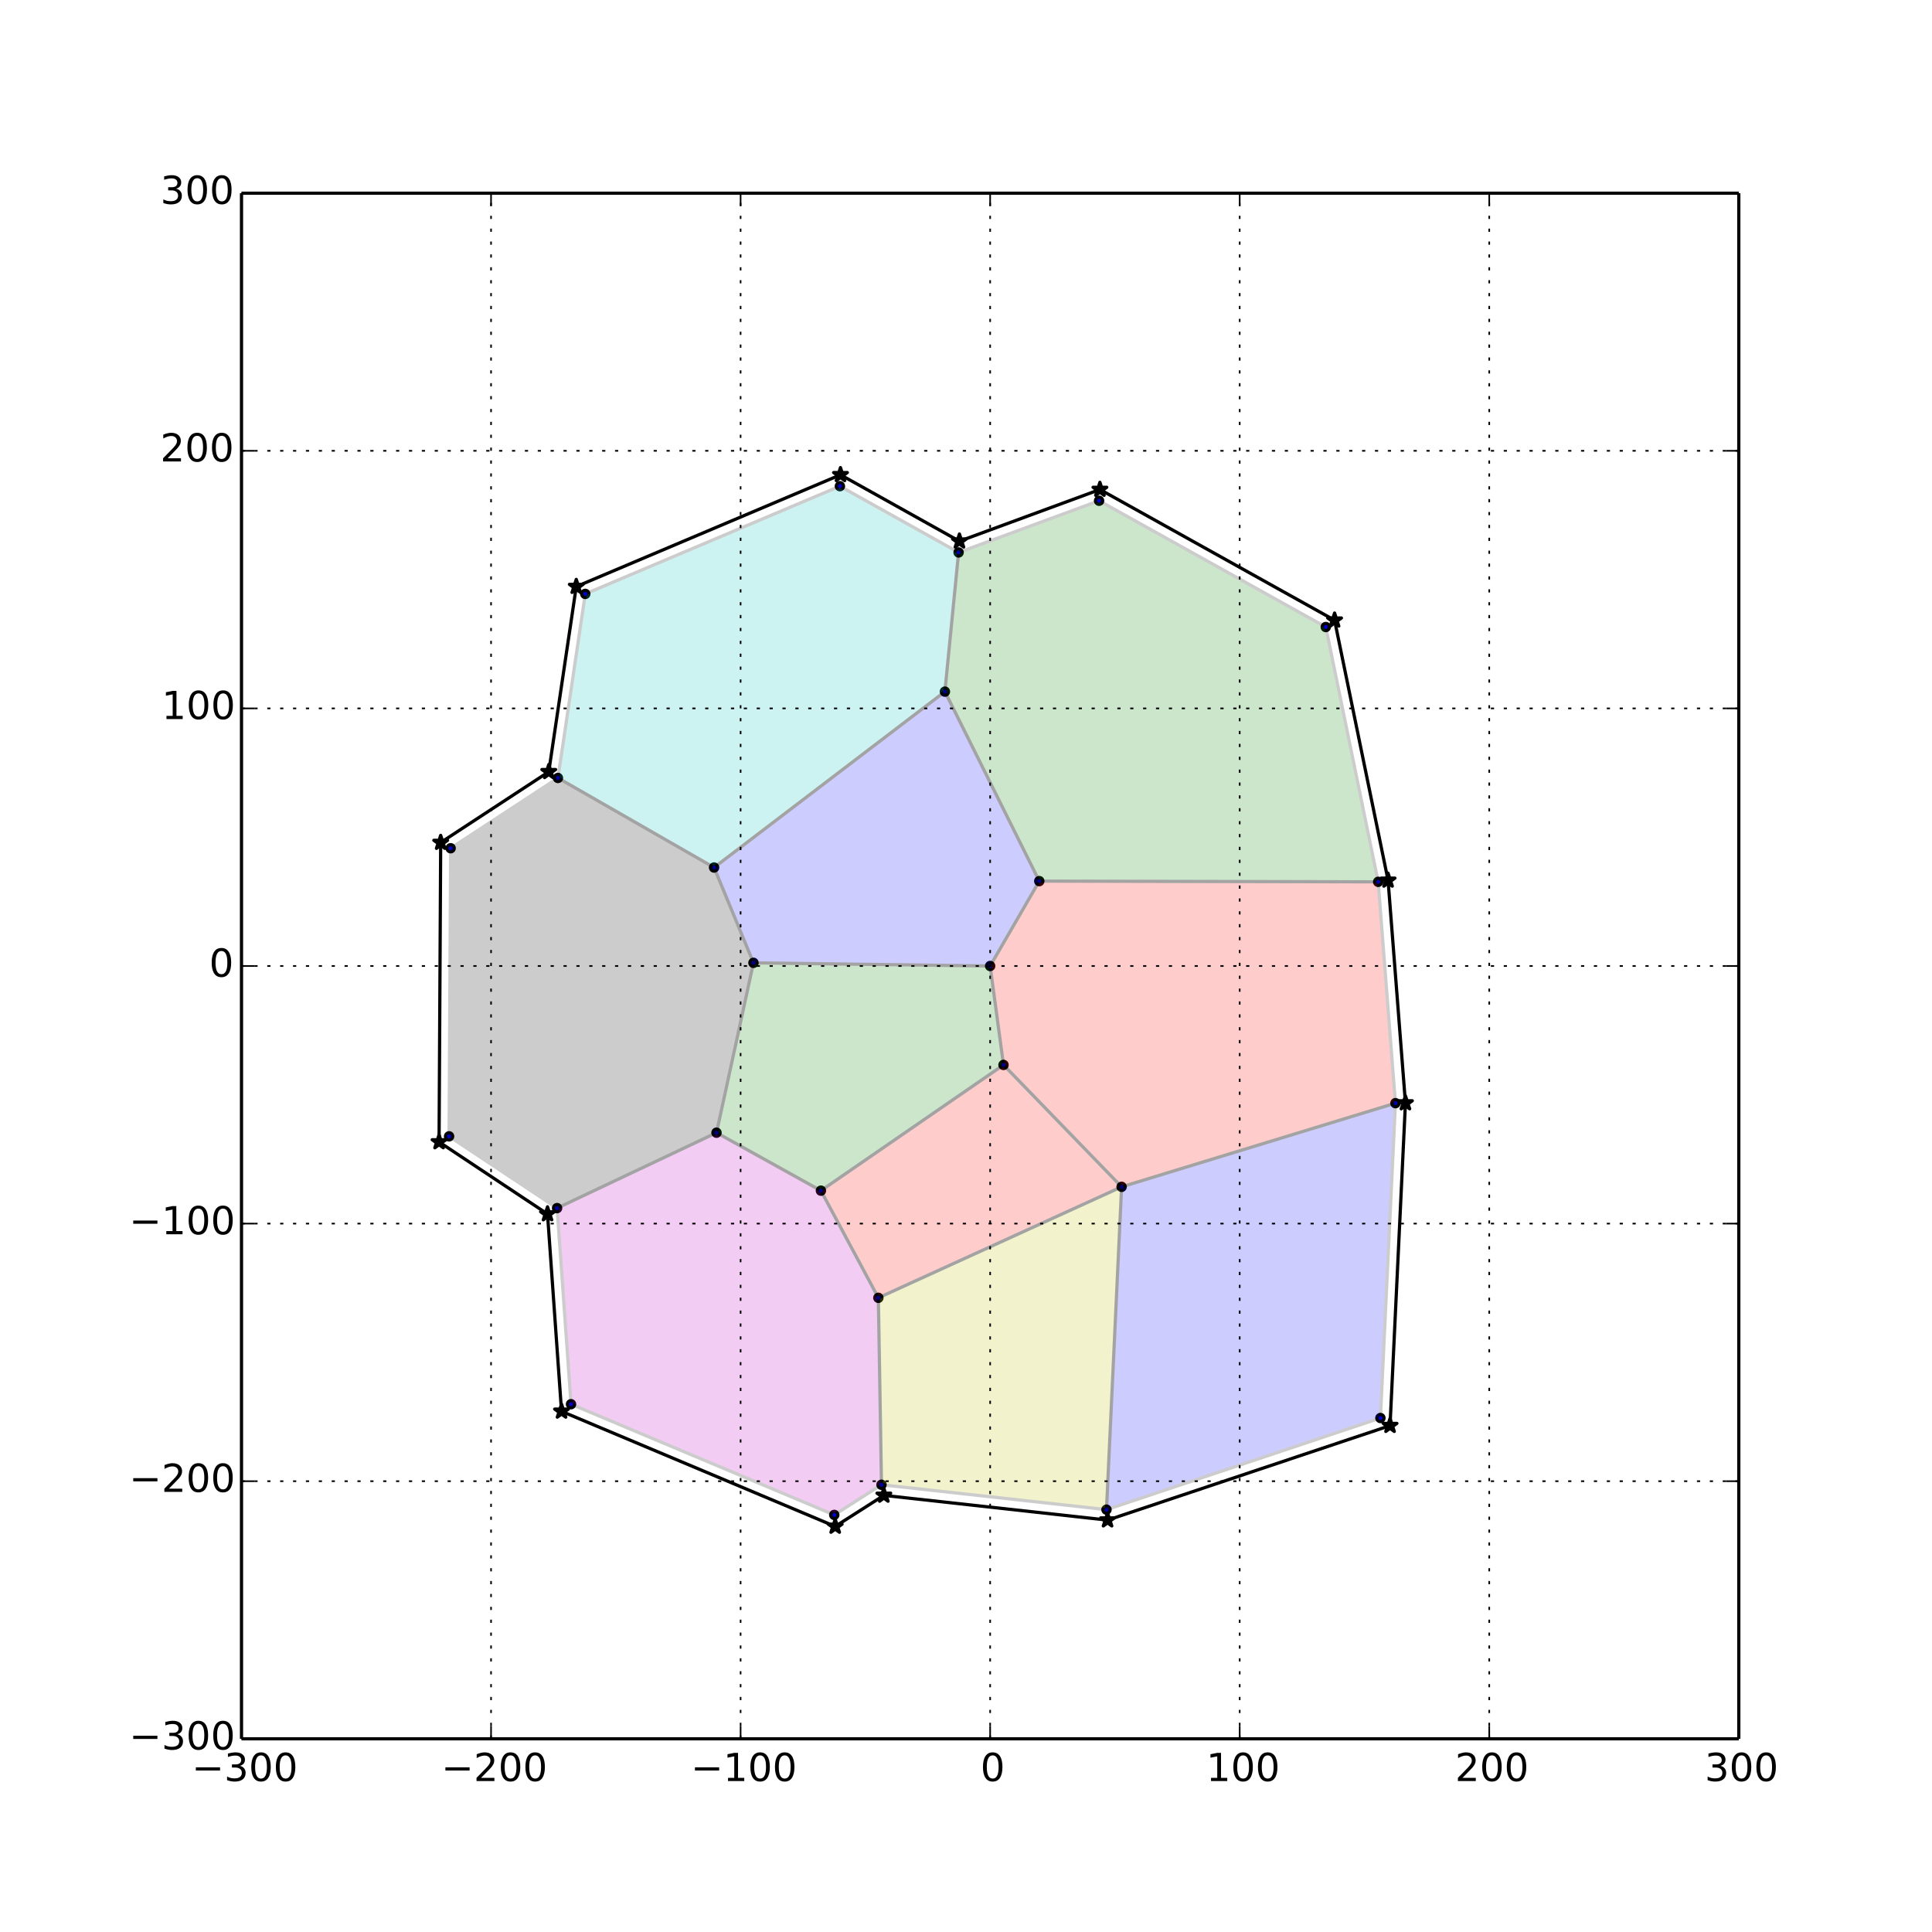
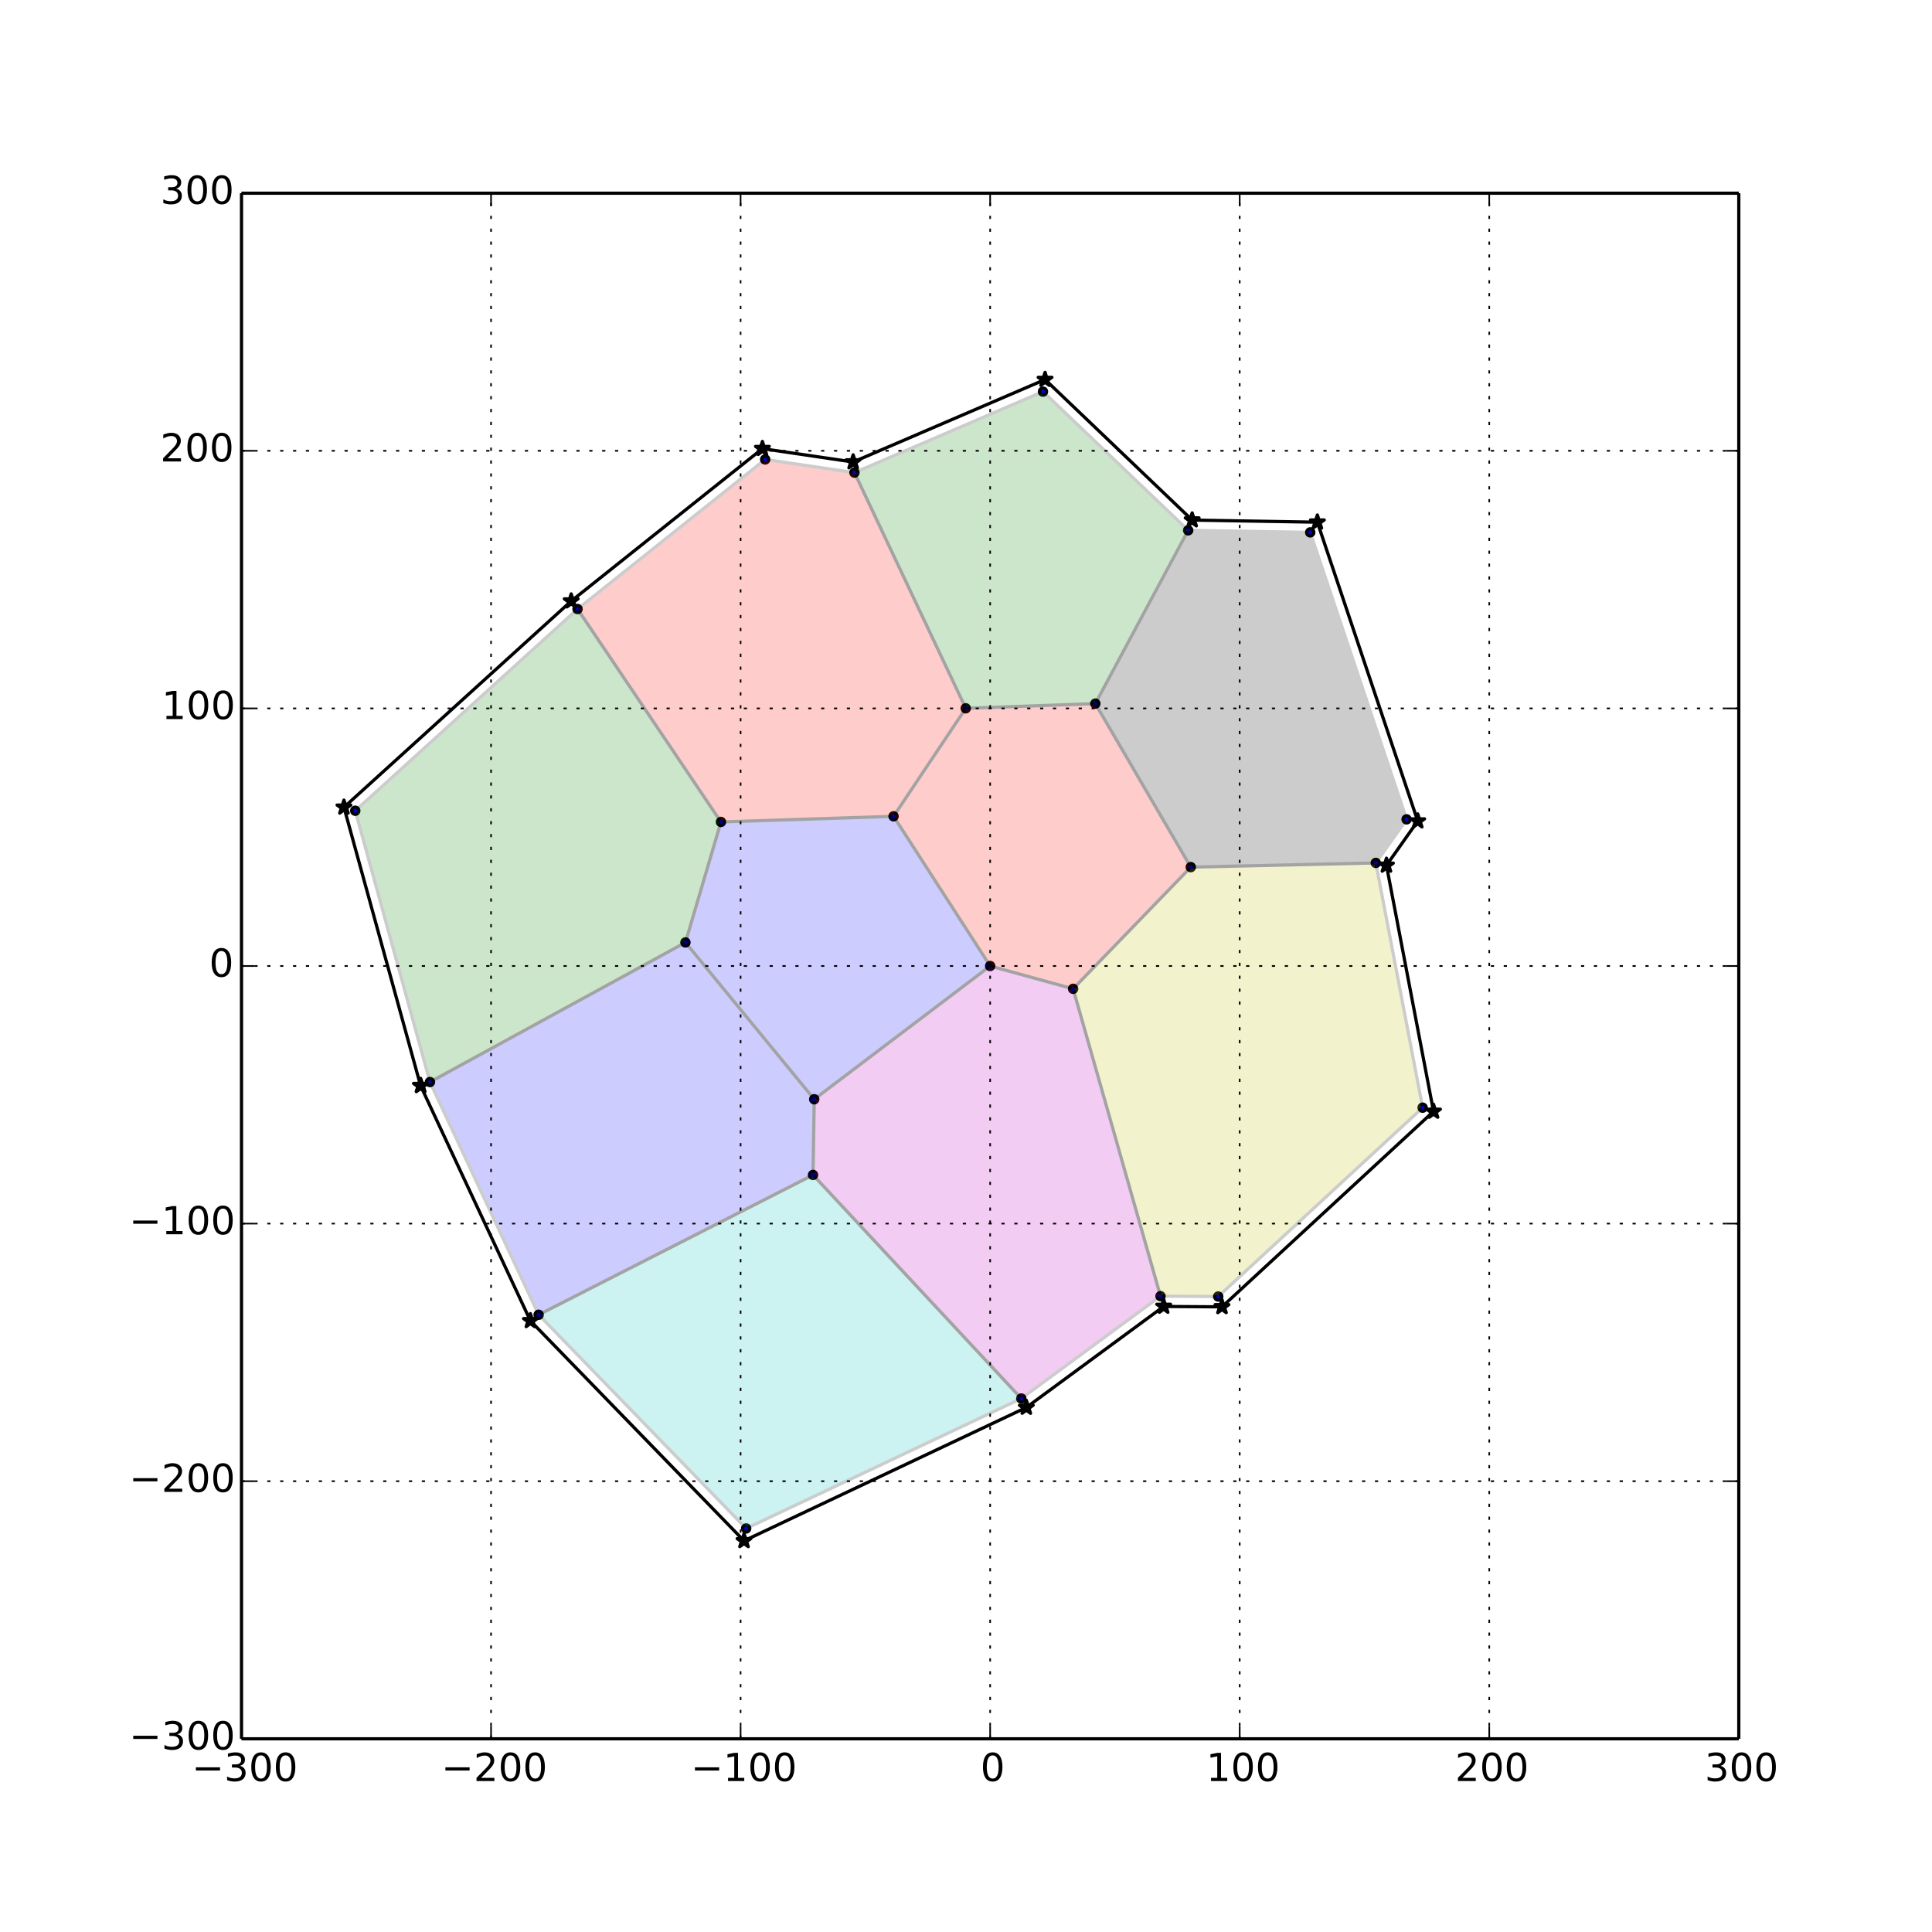
<svg xmlns="http://www.w3.org/2000/svg" xmlns:xlink="http://www.w3.org/1999/xlink" height="600pt" version="1.1" viewBox="0 0 600 600" width="600pt">
  <defs>
    <style type="text/css">
*{stroke-linecap:butt;stroke-linejoin:round;}
  </style>
  </defs>
  <g id="figure_1">
    <g id="patch_1">
      <path d=" M0 600 L600 600 L600 0 L0 0 z " style="fill:#ffffff;" />
    </g>
    <g id="axes_1">
      <g id="patch_2">
        <path d=" M75 540 L540 540 L540 60 L75 60 z " style="fill:#ffffff;" />
      </g>
      <g id="PathCollection_1">
        <defs>
          <path d=" M0 1.118 C0.297 1.118 0.581 1 0.791 0.791 C1 0.581 1.118 0.297 1.118 0 C1.118 -0.297 1 -0.581 0.791 -0.791 C0.581 -1 0.297 -1.118 0 -1.118 C-0.297 -1.118 -0.581 -1 -0.791 -0.791 C-1 -0.581 -1.118 -0.297 -1.118 0 C-1.118 0.297 -1 0.581 -0.791 0.791 C-0.581 1 -0.297 1.118 0 1.118 z " id="C0_0_af07e0942b" />
        </defs>
        <g clip-path="url(#pb27f3bcf95)">
-           <use style="fill:#0000ff;stroke:#000000;" x="259.089" xlink:href="#C0_0_af07e0942b" y="470.469" />
-         </g>
-         <g clip-path="url(#pb27f3bcf95)">
-           <use style="fill:#0000ff;stroke:#000000;" x="433.365" xlink:href="#C0_0_af07e0942b" y="342.598" />
-         </g>
-         <g clip-path="url(#pb27f3bcf95)">
-           <use style="fill:#0000ff;stroke:#000000;" x="222.519" xlink:href="#C0_0_af07e0942b" y="351.769" />
-         </g>
-         <g clip-path="url(#pb27f3bcf95)">
-           <use style="fill:#0000ff;stroke:#000000;" x="428.005" xlink:href="#C0_0_af07e0942b" y="273.862" />
-         </g>
-         <g clip-path="url(#pb27f3bcf95)">
-           <use style="fill:#0000ff;stroke:#000000;" x="254.945" xlink:href="#C0_0_af07e0942b" y="369.77" />
-         </g>
-         <g clip-path="url(#pb27f3bcf95)">
-           <use style="fill:#0000ff;stroke:#000000;" x="272.784" xlink:href="#C0_0_af07e0942b" y="403.048" />
-         </g>
-         <g clip-path="url(#pb27f3bcf95)">
-           <use style="fill:#0000ff;stroke:#000000;" x="260.837" xlink:href="#C0_0_af07e0942b" y="150.984" />
-         </g>
-         <g clip-path="url(#pb27f3bcf95)">
-           <use style="fill:#0000ff;stroke:#000000;" x="297.701" xlink:href="#C0_0_af07e0942b" y="171.568" />
-         </g>
-         <g clip-path="url(#pb27f3bcf95)">
-           <use style="fill:#0000ff;stroke:#000000;" x="177.337" xlink:href="#C0_0_af07e0942b" y="436.086" />
-         </g>
-         <g clip-path="url(#pb27f3bcf95)">
-           <use style="fill:#0000ff;stroke:#000000;" x="139.466" xlink:href="#C0_0_af07e0942b" y="352.903" />
-         </g>
-         <g clip-path="url(#pb27f3bcf95)">
-           <use style="fill:#0000ff;stroke:#000000;" x="173.013" xlink:href="#C0_0_af07e0942b" y="375.189" />
-         </g>
-         <g clip-path="url(#pb27f3bcf95)">
-           <use style="fill:#0000ff;stroke:#000000;" x="273.753" xlink:href="#C0_0_af07e0942b" y="461.107" />
-         </g>
-         <g clip-path="url(#pb27f3bcf95)">
-           <use style="fill:#0000ff;stroke:#000000;" x="348.325" xlink:href="#C0_0_af07e0942b" y="368.584" />
-         </g>
-         <g clip-path="url(#pb27f3bcf95)">
-           <use style="fill:#0000ff;stroke:#000000;" x="428.699" xlink:href="#C0_0_af07e0942b" y="440.376" />
-         </g>
-         <g clip-path="url(#pb27f3bcf95)">
-           <use style="fill:#0000ff;stroke:#000000;" x="343.631" xlink:href="#C0_0_af07e0942b" y="468.833" />
-         </g>
-         <g clip-path="url(#pb27f3bcf95)">
-           <use style="fill:#0000ff;stroke:#000000;" x="311.649" xlink:href="#C0_0_af07e0942b" y="330.719" />
-         </g>
-         <g clip-path="url(#pb27f3bcf95)">
-           <use style="fill:#0000ff;stroke:#000000;" x="341.329" xlink:href="#C0_0_af07e0942b" y="155.512" />
-         </g>
-         <g clip-path="url(#pb27f3bcf95)">
-           <use style="fill:#0000ff;stroke:#000000;" x="411.731" xlink:href="#C0_0_af07e0942b" y="194.73" />
-         </g>
-         <g clip-path="url(#pb27f3bcf95)">
-           <use style="fill:#0000ff;stroke:#000000;" x="181.762" xlink:href="#C0_0_af07e0942b" y="184.443" />
-         </g>
-         <g clip-path="url(#pb27f3bcf95)">
-           <use style="fill:#0000ff;stroke:#000000;" x="139.949" xlink:href="#C0_0_af07e0942b" y="263.427" />
-         </g>
-         <g clip-path="url(#pb27f3bcf95)">
-           <use style="fill:#0000ff;stroke:#000000;" x="173.275" xlink:href="#C0_0_af07e0942b" y="241.601" />
-         </g>
-         <g clip-path="url(#pb27f3bcf95)">
-           <use style="fill:#0000ff;stroke:#000000;" x="293.45" xlink:href="#C0_0_af07e0942b" y="214.794" />
+           <use style="fill:#0000ff;stroke:#000000;" x="441.81" xlink:href="#C0_0_af07e0942b" y="343.997" />
+         </g>
+         <g clip-path="url(#pb27f3bcf95)">
+           <use style="fill:#0000ff;stroke:#000000;" x="133.526" xlink:href="#C0_0_af07e0942b" y="336.033" />
+         </g>
+         <g clip-path="url(#pb27f3bcf95)">
+           <use style="fill:#0000ff;stroke:#000000;" x="212.87" xlink:href="#C0_0_af07e0942b" y="292.686" />
+         </g>
+         <g clip-path="url(#pb27f3bcf95)">
+           <use style="fill:#0000ff;stroke:#000000;" x="223.895" xlink:href="#C0_0_af07e0942b" y="255.262" />
+         </g>
+         <g clip-path="url(#pb27f3bcf95)">
+           <use style="fill:#0000ff;stroke:#000000;" x="231.724" xlink:href="#C0_0_af07e0942b" y="474.681" />
+         </g>
+         <g clip-path="url(#pb27f3bcf95)">
+           <use style="fill:#0000ff;stroke:#000000;" x="167.283" xlink:href="#C0_0_af07e0942b" y="408.308" />
+         </g>
+         <g clip-path="url(#pb27f3bcf95)">
+           <use style="fill:#0000ff;stroke:#000000;" x="299.924" xlink:href="#C0_0_af07e0942b" y="219.974" />
+         </g>
+         <g clip-path="url(#pb27f3bcf95)">
+           <use style="fill:#0000ff;stroke:#000000;" x="378.328" xlink:href="#C0_0_af07e0942b" y="402.645" />
+         </g>
+         <g clip-path="url(#pb27f3bcf95)">
+           <use style="fill:#0000ff;stroke:#000000;" x="317.175" xlink:href="#C0_0_af07e0942b" y="434.317" />
+         </g>
+         <g clip-path="url(#pb27f3bcf95)">
+           <use style="fill:#0000ff;stroke:#000000;" x="427.271" xlink:href="#C0_0_af07e0942b" y="267.989" />
+         </g>
+         <g clip-path="url(#pb27f3bcf95)">
+           <use style="fill:#0000ff;stroke:#000000;" x="110.334" xlink:href="#C0_0_af07e0942b" y="251.777" />
+         </g>
+         <g clip-path="url(#pb27f3bcf95)">
+           <use style="fill:#0000ff;stroke:#000000;" x="179.361" xlink:href="#C0_0_af07e0942b" y="189.143" />
+         </g>
+         <g clip-path="url(#pb27f3bcf95)">
+           <use style="fill:#0000ff;stroke:#000000;" x="360.401" xlink:href="#C0_0_af07e0942b" y="402.525" />
+         </g>
+         <g clip-path="url(#pb27f3bcf95)">
+           <use style="fill:#0000ff;stroke:#000000;" x="277.503" xlink:href="#C0_0_af07e0942b" y="253.512" />
+         </g>
+         <g clip-path="url(#pb27f3bcf95)">
+           <use style="fill:#0000ff;stroke:#000000;" x="252.863" xlink:href="#C0_0_af07e0942b" y="341.382" />
+         </g>
+         <g clip-path="url(#pb27f3bcf95)">
+           <use style="fill:#0000ff;stroke:#000000;" x="252.493" xlink:href="#C0_0_af07e0942b" y="364.887" />
+         </g>
+         <g clip-path="url(#pb27f3bcf95)">
+           <use style="fill:#0000ff;stroke:#000000;" x="436.83" xlink:href="#C0_0_af07e0942b" y="254.458" />
+         </g>
+         <g clip-path="url(#pb27f3bcf95)">
+           <use style="fill:#0000ff;stroke:#000000;" x="406.902" xlink:href="#C0_0_af07e0942b" y="165.334" />
+         </g>
+         <g clip-path="url(#pb27f3bcf95)">
+           <use style="fill:#0000ff;stroke:#000000;" x="369.808" xlink:href="#C0_0_af07e0942b" y="269.295" />
        </g>
        <g clip-path="url(#pb27f3bcf95)">
          <use style="fill:#0000ff;stroke:#000000;" x="307.5" xlink:href="#C0_0_af07e0942b" y="300.0" />
        </g>
        <g clip-path="url(#pb27f3bcf95)">
-           <use style="fill:#0000ff;stroke:#000000;" x="322.756" xlink:href="#C0_0_af07e0942b" y="273.638" />
-         </g>
-         <g clip-path="url(#pb27f3bcf95)">
-           <use style="fill:#0000ff;stroke:#000000;" x="233.995" xlink:href="#C0_0_af07e0942b" y="299.017" />
-         </g>
-         <g clip-path="url(#pb27f3bcf95)">
-           <use style="fill:#0000ff;stroke:#000000;" x="221.764" xlink:href="#C0_0_af07e0942b" y="269.417" />
+           <use style="fill:#0000ff;stroke:#000000;" x="333.264" xlink:href="#C0_0_af07e0942b" y="307.081" />
+         </g>
+         <g clip-path="url(#pb27f3bcf95)">
+           <use style="fill:#0000ff;stroke:#000000;" x="323.907" xlink:href="#C0_0_af07e0942b" y="121.616" />
+         </g>
+         <g clip-path="url(#pb27f3bcf95)">
+           <use style="fill:#0000ff;stroke:#000000;" x="368.999" xlink:href="#C0_0_af07e0942b" y="164.696" />
+         </g>
+         <g clip-path="url(#pb27f3bcf95)">
+           <use style="fill:#0000ff;stroke:#000000;" x="340.165" xlink:href="#C0_0_af07e0942b" y="218.513" />
+         </g>
+         <g clip-path="url(#pb27f3bcf95)">
+           <use style="fill:#0000ff;stroke:#000000;" x="237.629" xlink:href="#C0_0_af07e0942b" y="142.687" />
+         </g>
+         <g clip-path="url(#pb27f3bcf95)">
+           <use style="fill:#0000ff;stroke:#000000;" x="265.356" xlink:href="#C0_0_af07e0942b" y="146.775" />
        </g>
      </g>
      <g id="PathCollection_2">
        <defs>
          <path d=" M1.3692e-16 -2.236 L-0.502 -0.691 L-2.127 -0.691 L-0.812 0.264 L-1.314 1.809 L-1.56896e-16 0.854 L1.314 1.809 L0.812 0.264 L2.127 -0.691 L0.502 -0.691 z " id="C1_0_39d883b677" />
        </defs>
        <g clip-path="url(#pb27f3bcf95)">
-           <use style="fill:#0000ff;stroke:#000000;" x="261.02" xlink:href="#C1_0_39d883b677" y="147.448" />
-         </g>
-         <g clip-path="url(#pb27f3bcf95)">
-           <use style="fill:#0000ff;stroke:#000000;" x="178.963" xlink:href="#C1_0_39d883b677" y="182.169" />
-         </g>
-         <g clip-path="url(#pb27f3bcf95)">
-           <use style="fill:#0000ff;stroke:#000000;" x="170.424" xlink:href="#C1_0_39d883b677" y="239.678" />
-         </g>
-         <g clip-path="url(#pb27f3bcf95)">
-           <use style="fill:#0000ff;stroke:#000000;" x="136.858" xlink:href="#C1_0_39d883b677" y="261.661" />
-         </g>
-         <g clip-path="url(#pb27f3bcf95)">
-           <use style="fill:#0000ff;stroke:#000000;" x="136.357" xlink:href="#C1_0_39d883b677" y="354.643" />
-         </g>
-         <g clip-path="url(#pb27f3bcf95)">
-           <use style="fill:#0000ff;stroke:#000000;" x="170.035" xlink:href="#C1_0_39d883b677" y="377.015" />
-         </g>
-         <g clip-path="url(#pb27f3bcf95)">
-           <use style="fill:#0000ff;stroke:#000000;" x="174.386" xlink:href="#C1_0_39d883b677" y="438.3" />
-         </g>
-         <g clip-path="url(#pb27f3bcf95)">
-           <use style="fill:#0000ff;stroke:#000000;" x="259.379" xlink:href="#C1_0_39d883b677" y="474.046" />
-         </g>
-         <g clip-path="url(#pb27f3bcf95)">
-           <use style="fill:#0000ff;stroke:#000000;" x="274.48" xlink:href="#C1_0_39d883b677" y="464.406" />
-         </g>
-         <g clip-path="url(#pb27f3bcf95)">
-           <use style="fill:#0000ff;stroke:#000000;" x="343.958" xlink:href="#C1_0_39d883b677" y="472.087" />
-         </g>
-         <g clip-path="url(#pb27f3bcf95)">
-           <use style="fill:#0000ff;stroke:#000000;" x="431.69" xlink:href="#C1_0_39d883b677" y="442.739" />
-         </g>
-         <g clip-path="url(#pb27f3bcf95)">
-           <use style="fill:#0000ff;stroke:#000000;" x="436.471" xlink:href="#C1_0_39d883b677" y="342.548" />
-         </g>
-         <g clip-path="url(#pb27f3bcf95)">
-           <use style="fill:#0000ff;stroke:#000000;" x="431.079" xlink:href="#C1_0_39d883b677" y="273.399" />
-         </g>
-         <g clip-path="url(#pb27f3bcf95)">
-           <use style="fill:#0000ff;stroke:#000000;" x="414.466" xlink:href="#C1_0_39d883b677" y="192.617" />
-         </g>
-         <g clip-path="url(#pb27f3bcf95)">
-           <use style="fill:#0000ff;stroke:#000000;" x="341.587" xlink:href="#C1_0_39d883b677" y="152.02" />
-         </g>
-         <g clip-path="url(#pb27f3bcf95)">
-           <use style="fill:#0000ff;stroke:#000000;" x="297.961" xlink:href="#C1_0_39d883b677" y="168.075" />
+           <use style="fill:#0000ff;stroke:#000000;" x="130.617" xlink:href="#C1_0_39d883b677" y="337.174" />
+         </g>
+         <g clip-path="url(#pb27f3bcf95)">
+           <use style="fill:#0000ff;stroke:#000000;" x="164.72" xlink:href="#C1_0_39d883b677" y="410.188" />
+         </g>
+         <g clip-path="url(#pb27f3bcf95)">
+           <use style="fill:#0000ff;stroke:#000000;" x="231.058" xlink:href="#C1_0_39d883b677" y="478.515" />
+         </g>
+         <g clip-path="url(#pb27f3bcf95)">
+           <use style="fill:#0000ff;stroke:#000000;" x="318.733" xlink:href="#C1_0_39d883b677" y="437.1" />
+         </g>
+         <g clip-path="url(#pb27f3bcf95)">
+           <use style="fill:#0000ff;stroke:#000000;" x="361.383" xlink:href="#C1_0_39d883b677" y="405.732" />
+         </g>
+         <g clip-path="url(#pb27f3bcf95)">
+           <use style="fill:#0000ff;stroke:#000000;" x="379.504" xlink:href="#C1_0_39d883b677" y="405.853" />
+         </g>
+         <g clip-path="url(#pb27f3bcf95)">
+           <use style="fill:#0000ff;stroke:#000000;" x="445.193" xlink:href="#C1_0_39d883b677" y="345.166" />
+         </g>
+         <g clip-path="url(#pb27f3bcf95)">
+           <use style="fill:#0000ff;stroke:#000000;" x="430.576" xlink:href="#C1_0_39d883b677" y="268.743" />
+         </g>
+         <g clip-path="url(#pb27f3bcf95)">
+           <use style="fill:#0000ff;stroke:#000000;" x="440.291" xlink:href="#C1_0_39d883b677" y="254.992" />
+         </g>
+         <g clip-path="url(#pb27f3bcf95)">
+           <use style="fill:#0000ff;stroke:#000000;" x="409.121" xlink:href="#C1_0_39d883b677" y="162.171" />
+         </g>
+         <g clip-path="url(#pb27f3bcf95)">
+           <use style="fill:#0000ff;stroke:#000000;" x="370.235" xlink:href="#C1_0_39d883b677" y="161.516" />
+         </g>
+         <g clip-path="url(#pb27f3bcf95)">
+           <use style="fill:#0000ff;stroke:#000000;" x="324.552" xlink:href="#C1_0_39d883b677" y="117.872" />
+         </g>
+         <g clip-path="url(#pb27f3bcf95)">
+           <use style="fill:#0000ff;stroke:#000000;" x="264.951" xlink:href="#C1_0_39d883b677" y="143.483" />
+         </g>
+         <g clip-path="url(#pb27f3bcf95)">
+           <use style="fill:#0000ff;stroke:#000000;" x="236.771" xlink:href="#C1_0_39d883b677" y="139.328" />
+         </g>
+         <g clip-path="url(#pb27f3bcf95)">
+           <use style="fill:#0000ff;stroke:#000000;" x="177.388" xlink:href="#C1_0_39d883b677" y="186.673" />
+         </g>
+         <g clip-path="url(#pb27f3bcf95)">
+           <use style="fill:#0000ff;stroke:#000000;" x="106.817" xlink:href="#C1_0_39d883b677" y="250.708" />
+         </g>
+         <g clip-path="url(#pb27f3bcf95)">
+           <use style="fill:#0000ff;stroke:#000000;" x="130.617" xlink:href="#C1_0_39d883b677" y="337.174" />
        </g>
      </g>
      <g id="patch_3">
-         <path clip-path="url(#pb27f3bcf95)" d=" M428.699 440.376 L433.365 342.598 L348.325 368.584 L343.631 468.833 z " style="fill:#0000ff;opacity:0.2;stroke:#000000;" />
+         <path clip-path="url(#pb27f3bcf95)" d=" M223.895 255.262 L212.87 292.686 L252.863 341.382 L307.5 300 L277.503 253.512 z " style="fill:#0000ff;opacity:0.2;stroke:#000000;" />
      </g>
      <g id="patch_4">
-         <path clip-path="url(#pb27f3bcf95)" d=" M322.756 273.638 L428.005 273.862 L411.731 194.73 L341.329 155.512 L297.701 171.568 L293.45 214.794 z " style="fill:#008000;opacity:0.2;stroke:#000000;" />
+         <path clip-path="url(#pb27f3bcf95)" d=" M179.361 189.143 L110.334 251.777 L133.526 336.033 L212.87 292.686 L223.895 255.262 z " style="fill:#008000;opacity:0.2;stroke:#000000;" />
      </g>
      <g id="patch_5">
-         <path clip-path="url(#pb27f3bcf95)" d=" M311.649 330.719 L254.945 369.77 L272.784 403.048 L348.325 368.584 z " style="fill:#ff0000;opacity:0.2;stroke:#000000;" />
+         <path clip-path="url(#pb27f3bcf95)" d=" M277.503 253.512 L307.5 300 L333.264 307.081 L369.808 269.295 L340.165 218.513 L299.924 219.974 z " style="fill:#ff0000;opacity:0.2;stroke:#000000;" />
      </g>
      <g id="patch_6">
-         <path clip-path="url(#pb27f3bcf95)" d=" M293.45 214.794 L297.701 171.568 L260.837 150.984 L181.762 184.443 L173.275 241.601 L221.764 269.417 z " style="fill:#00bfbf;opacity:0.2;stroke:#000000;" />
+         <path clip-path="url(#pb27f3bcf95)" d=" M252.493 364.887 L167.283 408.308 L231.724 474.681 L317.175 434.317 z " style="fill:#00bfbf;opacity:0.2;stroke:#000000;" />
      </g>
      <g id="patch_7">
-         <path clip-path="url(#pb27f3bcf95)" d=" M254.945 369.77 L222.519 351.769 L173.013 375.189 L177.337 436.086 L259.089 470.469 L273.753 461.107 L272.784 403.048 z " style="fill:#bf00bf;opacity:0.2;stroke:#000000;" />
+         <path clip-path="url(#pb27f3bcf95)" d=" M307.5 300 L252.863 341.382 L252.493 364.887 L317.175 434.317 L360.401 402.525 L333.264 307.081 z " style="fill:#bf00bf;opacity:0.2;stroke:#000000;" />
      </g>
      <g id="patch_8">
-         <path clip-path="url(#pb27f3bcf95)" d=" M272.784 403.048 L273.753 461.107 L343.631 468.833 L348.325 368.584 z " style="fill:#bfbf00;opacity:0.2;stroke:#000000;" />
+         <path clip-path="url(#pb27f3bcf95)" d=" M333.264 307.081 L360.401 402.525 L378.328 402.645 L441.81 343.997 L427.271 267.989 L369.808 269.295 z " style="fill:#bfbf00;opacity:0.2;stroke:#000000;" />
      </g>
      <g id="patch_9">
-         <path clip-path="url(#pb27f3bcf95)" d=" M221.764 269.417 L173.275 241.601 L139.949 263.427 L139.466 352.903 L173.013 375.189 L222.519 351.769 L233.995 299.017 z " style="opacity:0.2;stroke:#000000;" />
+         <path clip-path="url(#pb27f3bcf95)" d=" M340.165 218.513 L369.808 269.295 L427.271 267.989 L436.83 254.458 L406.902 165.334 L368.999 164.696 z " style="opacity:0.2;stroke:#000000;" />
      </g>
      <g id="patch_10">
-         <path clip-path="url(#pb27f3bcf95)" d=" M233.995 299.017 L307.5 300 L322.756 273.638 L293.45 214.794 L221.764 269.417 z " style="fill:#0000ff;opacity:0.2;stroke:#000000;" />
+         <path clip-path="url(#pb27f3bcf95)" d=" M252.863 341.382 L212.87 292.686 L133.526 336.033 L167.283 408.308 L252.493 364.887 z " style="fill:#0000ff;opacity:0.2;stroke:#000000;" />
      </g>
      <g id="patch_11">
-         <path clip-path="url(#pb27f3bcf95)" d=" M311.649 330.719 L307.5 300 L233.995 299.017 L222.519 351.769 L254.945 369.77 z " style="fill:#008000;opacity:0.2;stroke:#000000;" />
+         <path clip-path="url(#pb27f3bcf95)" d=" M299.924 219.974 L340.165 218.513 L368.999 164.696 L323.907 121.616 L265.356 146.775 z " style="fill:#008000;opacity:0.2;stroke:#000000;" />
      </g>
      <g id="patch_12">
-         <path clip-path="url(#pb27f3bcf95)" d=" M348.325 368.584 L433.365 342.598 L428.005 273.862 L322.756 273.638 L307.5 300 L311.649 330.719 z " style="fill:#ff0000;opacity:0.2;stroke:#000000;" />
-       </g>
-       <g id="patch_13">
-         <path clip-path="url(#pb27f3bcf95)" d=" M261.02 147.448 L178.963 182.169 L170.424 239.678 L136.858 261.661 L136.357 354.643 L170.035 377.015 L174.386 438.3 L259.379 474.046 L274.48 464.406 L343.958 472.087 L431.69 442.739 L436.471 342.548 L431.079 273.399 L414.466 192.617 L341.587 152.02 L297.961 168.075 z " style="fill:none;stroke:#000000;" />
+         <path clip-path="url(#pb27f3bcf95)" d=" M299.924 219.974 L265.356 146.775 L237.629 142.687 L179.361 189.143 L223.895 255.262 L277.503 253.512 z " style="fill:#ff0000;opacity:0.2;stroke:#000000;" />
+       </g>
+       <g id="line2d_1">
+         <path clip-path="url(#pb27f3bcf95)" d=" M130.617 337.174 L164.72 410.188 L231.058 478.515 L318.733 437.1 L361.383 405.732 L379.504 405.853 L445.193 345.166 L430.576 268.743 L440.291 254.992 L409.121 162.171 L370.235 161.516 L324.552 117.872 L264.951 143.483 L236.771 139.328 L177.388 186.673 L106.817 250.708 L130.617 337.174" style="fill:none;stroke:#000000;stroke-linecap:square;" />
      </g>
      <g id="matplotlib.axis_1">
        <g id="xtick_1">
-           <g id="line2d_1">
+           <g id="line2d_2">
            <path clip-path="url(#pb27f3bcf95)" d=" M75 540 L75 60" style="fill:none;stroke:#000000;stroke-dasharray:1,3;stroke-dashoffset:0.0;stroke-width:0.5;" />
          </g>
-           <g id="line2d_2">
+           <g id="line2d_3">
            <defs>
              <path d=" M0 0 L0 -4" id="mc7db9fdffb" style="stroke:#000000;stroke-width:0.5;" />
            </defs>
            <g>
              <use style="stroke:#000000;stroke-width:0.5;" x="75.0" xlink:href="#mc7db9fdffb" y="540.0" />
            </g>
          </g>
-           <g id="line2d_3">
+           <g id="line2d_4">
            <defs>
              <path d=" M0 0 L0 4" id="m5a7d422ac3" style="stroke:#000000;stroke-width:0.5;" />
            </defs>
            <g>
              <use style="stroke:#000000;stroke-width:0.5;" x="75.0" xlink:href="#m5a7d422ac3" y="60.0" />
            </g>
          </g>
          <g id="text_1">
            <defs>
+               <path d=" M40.578 39.312 Q47.656 37.797 51.625 33 Q55.609 28.219 55.609 21.188 Q55.609 10.406 48.188 4.484 Q40.766 -1.422 27.094 -1.422 Q22.516 -1.422 17.656 -0.516 Q12.797 0.391 7.625 2.203 L7.625 11.719 Q11.719 9.328 16.594 8.109 Q21.484 6.891 26.812 6.891 Q36.078 6.891 40.938 10.547 Q45.797 14.203 45.797 21.188 Q45.797 27.641 41.281 31.266 Q36.766 34.906 28.719 34.906 L20.219 34.906 L20.219 43.016 L29.109 43.016 Q36.375 43.016 40.234 45.922 Q44.094 48.828 44.094 54.297 Q44.094 59.906 40.109 62.906 Q36.141 65.922 28.719 65.922 Q24.656 65.922 20.016 65.031 Q15.375 64.156 9.812 62.312 L9.812 71.094 Q15.438 72.656 20.344 73.438 Q25.25 74.219 29.594 74.219 Q40.828 74.219 47.359 69.109 Q53.906 64.016 53.906 55.328 Q53.906 49.266 50.438 45.094 Q46.969 40.922 40.578 39.312" id="DejaVuSans-33" />
              <path d=" M31.781 66.406 Q24.172 66.406 20.328 58.906 Q16.5 51.422 16.5 36.375 Q16.5 21.391 20.328 13.891 Q24.172 6.391 31.781 6.391 Q39.453 6.391 43.281 13.891 Q47.125 21.391 47.125 36.375 Q47.125 51.422 43.281 58.906 Q39.453 66.406 31.781 66.406 M31.781 74.219 Q44.047 74.219 50.516 64.516 Q56.984 54.828 56.984 36.375 Q56.984 17.969 50.516 8.266 Q44.047 -1.422 31.781 -1.422 Q19.531 -1.422 13.062 8.266 Q6.594 17.969 6.594 36.375 Q6.594 54.828 13.062 64.516 Q19.531 74.219 31.781 74.219" id="DejaVuSans-30" />
              <path d=" M10.594 35.5 L73.188 35.5 L73.188 27.203 L10.594 27.203 z " id="DejaVuSans-2212" />
-               <path d=" M40.578 39.312 Q47.656 37.797 51.625 33 Q55.609 28.219 55.609 21.188 Q55.609 10.406 48.188 4.484 Q40.766 -1.422 27.094 -1.422 Q22.516 -1.422 17.656 -0.516 Q12.797 0.391 7.625 2.203 L7.625 11.719 Q11.719 9.328 16.594 8.109 Q21.484 6.891 26.812 6.891 Q36.078 6.891 40.938 10.547 Q45.797 14.203 45.797 21.188 Q45.797 27.641 41.281 31.266 Q36.766 34.906 28.719 34.906 L20.219 34.906 L20.219 43.016 L29.109 43.016 Q36.375 43.016 40.234 45.922 Q44.094 48.828 44.094 54.297 Q44.094 59.906 40.109 62.906 Q36.141 65.922 28.719 65.922 Q24.656 65.922 20.016 65.031 Q15.375 64.156 9.812 62.312 L9.812 71.094 Q15.438 72.656 20.344 73.438 Q25.25 74.219 29.594 74.219 Q40.828 74.219 47.359 69.109 Q53.906 64.016 53.906 55.328 Q53.906 49.266 50.438 45.094 Q46.969 40.922 40.578 39.312" id="DejaVuSans-33" />
            </defs>
            <g transform="translate(59.55375 553.1181)scale(0.12 -0.12)">
              <use xlink:href="#DejaVuSans-2212" />
              <use x="83.789" xlink:href="#DejaVuSans-33" />
              <use x="147.412" xlink:href="#DejaVuSans-30" />
              <use x="211.035" xlink:href="#DejaVuSans-30" />
            </g>
          </g>
        </g>
        <g id="xtick_2">
-           <g id="line2d_4">
+           <g id="line2d_5">
            <path clip-path="url(#pb27f3bcf95)" d=" M152.5 540 L152.5 60" style="fill:none;stroke:#000000;stroke-dasharray:1,3;stroke-dashoffset:0.0;stroke-width:0.5;" />
          </g>
-           <g id="line2d_5">
+           <g id="line2d_6">
            <g>
              <use style="stroke:#000000;stroke-width:0.5;" x="152.5" xlink:href="#mc7db9fdffb" y="540.0" />
            </g>
          </g>
-           <g id="line2d_6">
+           <g id="line2d_7">
            <g>
              <use style="stroke:#000000;stroke-width:0.5;" x="152.5" xlink:href="#m5a7d422ac3" y="60.0" />
            </g>
          </g>
          <g id="text_2">
            <defs>
              <path d=" M19.188 8.297 L53.609 8.297 L53.609 0 L7.328 0 L7.328 8.297 Q12.938 14.109 22.625 23.891 Q32.328 33.688 34.812 36.531 Q39.547 41.844 41.422 45.531 Q43.312 49.219 43.312 52.781 Q43.312 58.594 39.234 62.25 Q35.156 65.922 28.609 65.922 Q23.969 65.922 18.812 64.312 Q13.672 62.703 7.812 59.422 L7.812 69.391 Q13.766 71.781 18.938 73 Q24.125 74.219 28.422 74.219 Q39.75 74.219 46.484 68.547 Q53.219 62.891 53.219 53.422 Q53.219 48.922 51.531 44.891 Q49.859 40.875 45.406 35.406 Q44.188 33.984 37.641 27.219 Q31.109 20.453 19.188 8.297" id="DejaVuSans-32" />
            </defs>
            <g transform="translate(137.0538 553.1181)scale(0.12 -0.12)">
              <use xlink:href="#DejaVuSans-2212" />
              <use x="83.789" xlink:href="#DejaVuSans-32" />
              <use x="147.412" xlink:href="#DejaVuSans-30" />
              <use x="211.035" xlink:href="#DejaVuSans-30" />
            </g>
          </g>
        </g>
        <g id="xtick_3">
-           <g id="line2d_7">
+           <g id="line2d_8">
            <path clip-path="url(#pb27f3bcf95)" d=" M230 540 L230 60" style="fill:none;stroke:#000000;stroke-dasharray:1,3;stroke-dashoffset:0.0;stroke-width:0.5;" />
          </g>
-           <g id="line2d_8">
+           <g id="line2d_9">
            <g>
              <use style="stroke:#000000;stroke-width:0.5;" x="230.0" xlink:href="#mc7db9fdffb" y="540.0" />
            </g>
          </g>
-           <g id="line2d_9">
+           <g id="line2d_10">
            <g>
              <use style="stroke:#000000;stroke-width:0.5;" x="230.0" xlink:href="#m5a7d422ac3" y="60.0" />
            </g>
          </g>
          <g id="text_3">
            <defs>
              <path d=" M12.406 8.297 L28.516 8.297 L28.516 63.922 L10.984 60.406 L10.984 69.391 L28.422 72.906 L38.281 72.906 L38.281 8.297 L54.391 8.297 L54.391 0 L12.406 0 z " id="DejaVuSans-31" />
            </defs>
            <g transform="translate(214.5538 553.1181)scale(0.12 -0.12)">
              <use xlink:href="#DejaVuSans-2212" />
              <use x="83.789" xlink:href="#DejaVuSans-31" />
              <use x="147.412" xlink:href="#DejaVuSans-30" />
              <use x="211.035" xlink:href="#DejaVuSans-30" />
            </g>
          </g>
        </g>
        <g id="xtick_4">
-           <g id="line2d_10">
+           <g id="line2d_11">
            <path clip-path="url(#pb27f3bcf95)" d=" M307.5 540 L307.5 60" style="fill:none;stroke:#000000;stroke-dasharray:1,3;stroke-dashoffset:0.0;stroke-width:0.5;" />
          </g>
-           <g id="line2d_11">
+           <g id="line2d_12">
            <g>
              <use style="stroke:#000000;stroke-width:0.5;" x="307.5" xlink:href="#mc7db9fdffb" y="540.0" />
            </g>
          </g>
-           <g id="line2d_12">
+           <g id="line2d_13">
            <g>
              <use style="stroke:#000000;stroke-width:0.5;" x="307.5" xlink:href="#m5a7d422ac3" y="60.0" />
            </g>
          </g>
          <g id="text_4">
            <g transform="translate(304.4766 553.1181)scale(0.12 -0.12)">
              <use xlink:href="#DejaVuSans-30" />
            </g>
          </g>
        </g>
        <g id="xtick_5">
-           <g id="line2d_13">
+           <g id="line2d_14">
            <path clip-path="url(#pb27f3bcf95)" d=" M385 540 L385 60" style="fill:none;stroke:#000000;stroke-dasharray:1,3;stroke-dashoffset:0.0;stroke-width:0.5;" />
          </g>
-           <g id="line2d_14">
+           <g id="line2d_15">
            <g>
              <use style="stroke:#000000;stroke-width:0.5;" x="385.0" xlink:href="#mc7db9fdffb" y="540.0" />
            </g>
          </g>
-           <g id="line2d_15">
+           <g id="line2d_16">
            <g>
              <use style="stroke:#000000;stroke-width:0.5;" x="385.0" xlink:href="#m5a7d422ac3" y="60.0" />
            </g>
          </g>
          <g id="text_5">
            <g transform="translate(374.605 553.1181)scale(0.12 -0.12)">
              <use xlink:href="#DejaVuSans-31" />
              <use x="63.623" xlink:href="#DejaVuSans-30" />
              <use x="127.246" xlink:href="#DejaVuSans-30" />
            </g>
          </g>
        </g>
        <g id="xtick_6">
-           <g id="line2d_16">
+           <g id="line2d_17">
            <path clip-path="url(#pb27f3bcf95)" d=" M462.5 540 L462.5 60" style="fill:none;stroke:#000000;stroke-dasharray:1,3;stroke-dashoffset:0.0;stroke-width:0.5;" />
          </g>
-           <g id="line2d_17">
+           <g id="line2d_18">
            <g>
              <use style="stroke:#000000;stroke-width:0.5;" x="462.5" xlink:href="#mc7db9fdffb" y="540.0" />
            </g>
          </g>
-           <g id="line2d_18">
+           <g id="line2d_19">
            <g>
              <use style="stroke:#000000;stroke-width:0.5;" x="462.5" xlink:href="#m5a7d422ac3" y="60.0" />
            </g>
          </g>
          <g id="text_6">
            <g transform="translate(451.8856 553.1181)scale(0.12 -0.12)">
              <use xlink:href="#DejaVuSans-32" />
              <use x="63.623" xlink:href="#DejaVuSans-30" />
              <use x="127.246" xlink:href="#DejaVuSans-30" />
            </g>
          </g>
        </g>
        <g id="xtick_7">
-           <g id="line2d_19">
+           <g id="line2d_20">
            <path clip-path="url(#pb27f3bcf95)" d=" M540 540 L540 60" style="fill:none;stroke:#000000;stroke-dasharray:1,3;stroke-dashoffset:0.0;stroke-width:0.5;" />
          </g>
-           <g id="line2d_20">
+           <g id="line2d_21">
            <g>
              <use style="stroke:#000000;stroke-width:0.5;" x="540.0" xlink:href="#mc7db9fdffb" y="540.0" />
            </g>
          </g>
-           <g id="line2d_21">
+           <g id="line2d_22">
            <g>
              <use style="stroke:#000000;stroke-width:0.5;" x="540.0" xlink:href="#m5a7d422ac3" y="60.0" />
            </g>
          </g>
          <g id="text_7">
            <g transform="translate(529.4034 553.1181)scale(0.12 -0.12)">
              <use xlink:href="#DejaVuSans-33" />
              <use x="63.623" xlink:href="#DejaVuSans-30" />
              <use x="127.246" xlink:href="#DejaVuSans-30" />
            </g>
          </g>
        </g>
      </g>
      <g id="matplotlib.axis_2">
        <g id="ytick_1">
-           <g id="line2d_22">
+           <g id="line2d_23">
            <path clip-path="url(#pb27f3bcf95)" d=" M75 540 L540 540" style="fill:none;stroke:#000000;stroke-dasharray:1,3;stroke-dashoffset:0.0;stroke-width:0.5;" />
          </g>
-           <g id="line2d_23">
+           <g id="line2d_24">
            <defs>
              <path d=" M0 0 L4 0" id="md7965d1ba0" style="stroke:#000000;stroke-width:0.5;" />
            </defs>
            <g>
              <use style="stroke:#000000;stroke-width:0.5;" x="75.0" xlink:href="#md7965d1ba0" y="540.0" />
            </g>
          </g>
-           <g id="line2d_24">
+           <g id="line2d_25">
            <defs>
              <path d=" M0 0 L-4 0" id="md9a1c1a7cd" style="stroke:#000000;stroke-width:0.5;" />
            </defs>
            <g>
              <use style="stroke:#000000;stroke-width:0.5;" x="540.0" xlink:href="#md9a1c1a7cd" y="540.0" />
            </g>
          </g>
          <g id="text_8">
            <g transform="translate(40.1075 543.3112)scale(0.12 -0.12)">
              <use xlink:href="#DejaVuSans-2212" />
              <use x="83.789" xlink:href="#DejaVuSans-33" />
              <use x="147.412" xlink:href="#DejaVuSans-30" />
              <use x="211.035" xlink:href="#DejaVuSans-30" />
            </g>
          </g>
        </g>
        <g id="ytick_2">
-           <g id="line2d_25">
+           <g id="line2d_26">
            <path clip-path="url(#pb27f3bcf95)" d=" M75 460 L540 460" style="fill:none;stroke:#000000;stroke-dasharray:1,3;stroke-dashoffset:0.0;stroke-width:0.5;" />
          </g>
-           <g id="line2d_26">
+           <g id="line2d_27">
            <g>
              <use style="stroke:#000000;stroke-width:0.5;" x="75.0" xlink:href="#md7965d1ba0" y="460.0" />
            </g>
          </g>
-           <g id="line2d_27">
+           <g id="line2d_28">
            <g>
              <use style="stroke:#000000;stroke-width:0.5;" x="540.0" xlink:href="#md9a1c1a7cd" y="460.0" />
            </g>
          </g>
          <g id="text_9">
            <g transform="translate(40.1075 463.3112)scale(0.12 -0.12)">
              <use xlink:href="#DejaVuSans-2212" />
              <use x="83.789" xlink:href="#DejaVuSans-32" />
              <use x="147.412" xlink:href="#DejaVuSans-30" />
              <use x="211.035" xlink:href="#DejaVuSans-30" />
            </g>
          </g>
        </g>
        <g id="ytick_3">
-           <g id="line2d_28">
+           <g id="line2d_29">
            <path clip-path="url(#pb27f3bcf95)" d=" M75 380 L540 380" style="fill:none;stroke:#000000;stroke-dasharray:1,3;stroke-dashoffset:0.0;stroke-width:0.5;" />
          </g>
-           <g id="line2d_29">
+           <g id="line2d_30">
            <g>
              <use style="stroke:#000000;stroke-width:0.5;" x="75.0" xlink:href="#md7965d1ba0" y="380.0" />
            </g>
          </g>
-           <g id="line2d_30">
+           <g id="line2d_31">
            <g>
              <use style="stroke:#000000;stroke-width:0.5;" x="540.0" xlink:href="#md9a1c1a7cd" y="380.0" />
            </g>
          </g>
          <g id="text_10">
            <g transform="translate(40.1075 383.3112)scale(0.12 -0.12)">
              <use xlink:href="#DejaVuSans-2212" />
              <use x="83.789" xlink:href="#DejaVuSans-31" />
              <use x="147.412" xlink:href="#DejaVuSans-30" />
              <use x="211.035" xlink:href="#DejaVuSans-30" />
            </g>
          </g>
        </g>
        <g id="ytick_4">
-           <g id="line2d_31">
+           <g id="line2d_32">
            <path clip-path="url(#pb27f3bcf95)" d=" M75 300 L540 300" style="fill:none;stroke:#000000;stroke-dasharray:1,3;stroke-dashoffset:0.0;stroke-width:0.5;" />
          </g>
-           <g id="line2d_32">
+           <g id="line2d_33">
            <g>
              <use style="stroke:#000000;stroke-width:0.5;" x="75.0" xlink:href="#md7965d1ba0" y="300.0" />
            </g>
          </g>
-           <g id="line2d_33">
+           <g id="line2d_34">
            <g>
              <use style="stroke:#000000;stroke-width:0.5;" x="540.0" xlink:href="#md9a1c1a7cd" y="300.0" />
            </g>
          </g>
          <g id="text_11">
            <g transform="translate(64.95312 303.3112)scale(0.12 -0.12)">
              <use xlink:href="#DejaVuSans-30" />
            </g>
          </g>
        </g>
        <g id="ytick_5">
-           <g id="line2d_34">
+           <g id="line2d_35">
            <path clip-path="url(#pb27f3bcf95)" d=" M75 220 L540 220" style="fill:none;stroke:#000000;stroke-dasharray:1,3;stroke-dashoffset:0.0;stroke-width:0.5;" />
          </g>
-           <g id="line2d_35">
+           <g id="line2d_36">
            <g>
              <use style="stroke:#000000;stroke-width:0.5;" x="75.0" xlink:href="#md7965d1ba0" y="220.0" />
            </g>
          </g>
-           <g id="line2d_36">
+           <g id="line2d_37">
            <g>
              <use style="stroke:#000000;stroke-width:0.5;" x="540.0" xlink:href="#md9a1c1a7cd" y="220.0" />
            </g>
          </g>
          <g id="text_12">
            <g transform="translate(50.21 223.3113)scale(0.12 -0.12)">
              <use xlink:href="#DejaVuSans-31" />
              <use x="63.623" xlink:href="#DejaVuSans-30" />
              <use x="127.246" xlink:href="#DejaVuSans-30" />
            </g>
          </g>
        </g>
        <g id="ytick_6">
-           <g id="line2d_37">
+           <g id="line2d_38">
            <path clip-path="url(#pb27f3bcf95)" d=" M75 140 L540 140" style="fill:none;stroke:#000000;stroke-dasharray:1,3;stroke-dashoffset:0.0;stroke-width:0.5;" />
          </g>
-           <g id="line2d_38">
+           <g id="line2d_39">
            <g>
              <use style="stroke:#000000;stroke-width:0.5;" x="75.0" xlink:href="#md7965d1ba0" y="140.0" />
            </g>
          </g>
-           <g id="line2d_39">
+           <g id="line2d_40">
            <g>
              <use style="stroke:#000000;stroke-width:0.5;" x="540.0" xlink:href="#md9a1c1a7cd" y="140.0" />
            </g>
          </g>
          <g id="text_13">
            <g transform="translate(49.77125 143.3113)scale(0.12 -0.12)">
              <use xlink:href="#DejaVuSans-32" />
              <use x="63.623" xlink:href="#DejaVuSans-30" />
              <use x="127.246" xlink:href="#DejaVuSans-30" />
            </g>
          </g>
        </g>
        <g id="ytick_7">
-           <g id="line2d_40">
+           <g id="line2d_41">
            <path clip-path="url(#pb27f3bcf95)" d=" M75 60 L540 60" style="fill:none;stroke:#000000;stroke-dasharray:1,3;stroke-dashoffset:0.0;stroke-width:0.5;" />
          </g>
-           <g id="line2d_41">
+           <g id="line2d_42">
            <g>
              <use style="stroke:#000000;stroke-width:0.5;" x="75.0" xlink:href="#md7965d1ba0" y="60.0" />
            </g>
          </g>
-           <g id="line2d_42">
+           <g id="line2d_43">
            <g>
              <use style="stroke:#000000;stroke-width:0.5;" x="540.0" xlink:href="#md9a1c1a7cd" y="60.0" />
            </g>
          </g>
          <g id="text_14">
            <g transform="translate(49.80687 63.31125)scale(0.12 -0.12)">
              <use xlink:href="#DejaVuSans-33" />
              <use x="63.623" xlink:href="#DejaVuSans-30" />
              <use x="127.246" xlink:href="#DejaVuSans-30" />
            </g>
          </g>
        </g>
      </g>
+       <g id="patch_13">
+         <path d=" M75 540 L540 540" style="fill:none;stroke:#000000;" />
+       </g>
      <g id="patch_14">
        <path d=" M75 540 L75 60" style="fill:none;stroke:#000000;" />
      </g>
      <g id="patch_15">
        <path d=" M75 60 L540 60" style="fill:none;stroke:#000000;" />
      </g>
      <g id="patch_16">
-         <path d=" M75 540 L540 540" style="fill:none;stroke:#000000;" />
-       </g>
-       <g id="patch_17">
        <path d=" M540 540 L540 60" style="fill:none;stroke:#000000;" />
      </g>
    </g>
  </g>
  <defs>
    <clipPath id="pb27f3bcf95">
      <rect height="480.0" width="465.0" x="75.0" y="60.0" />
    </clipPath>
  </defs>
</svg>
